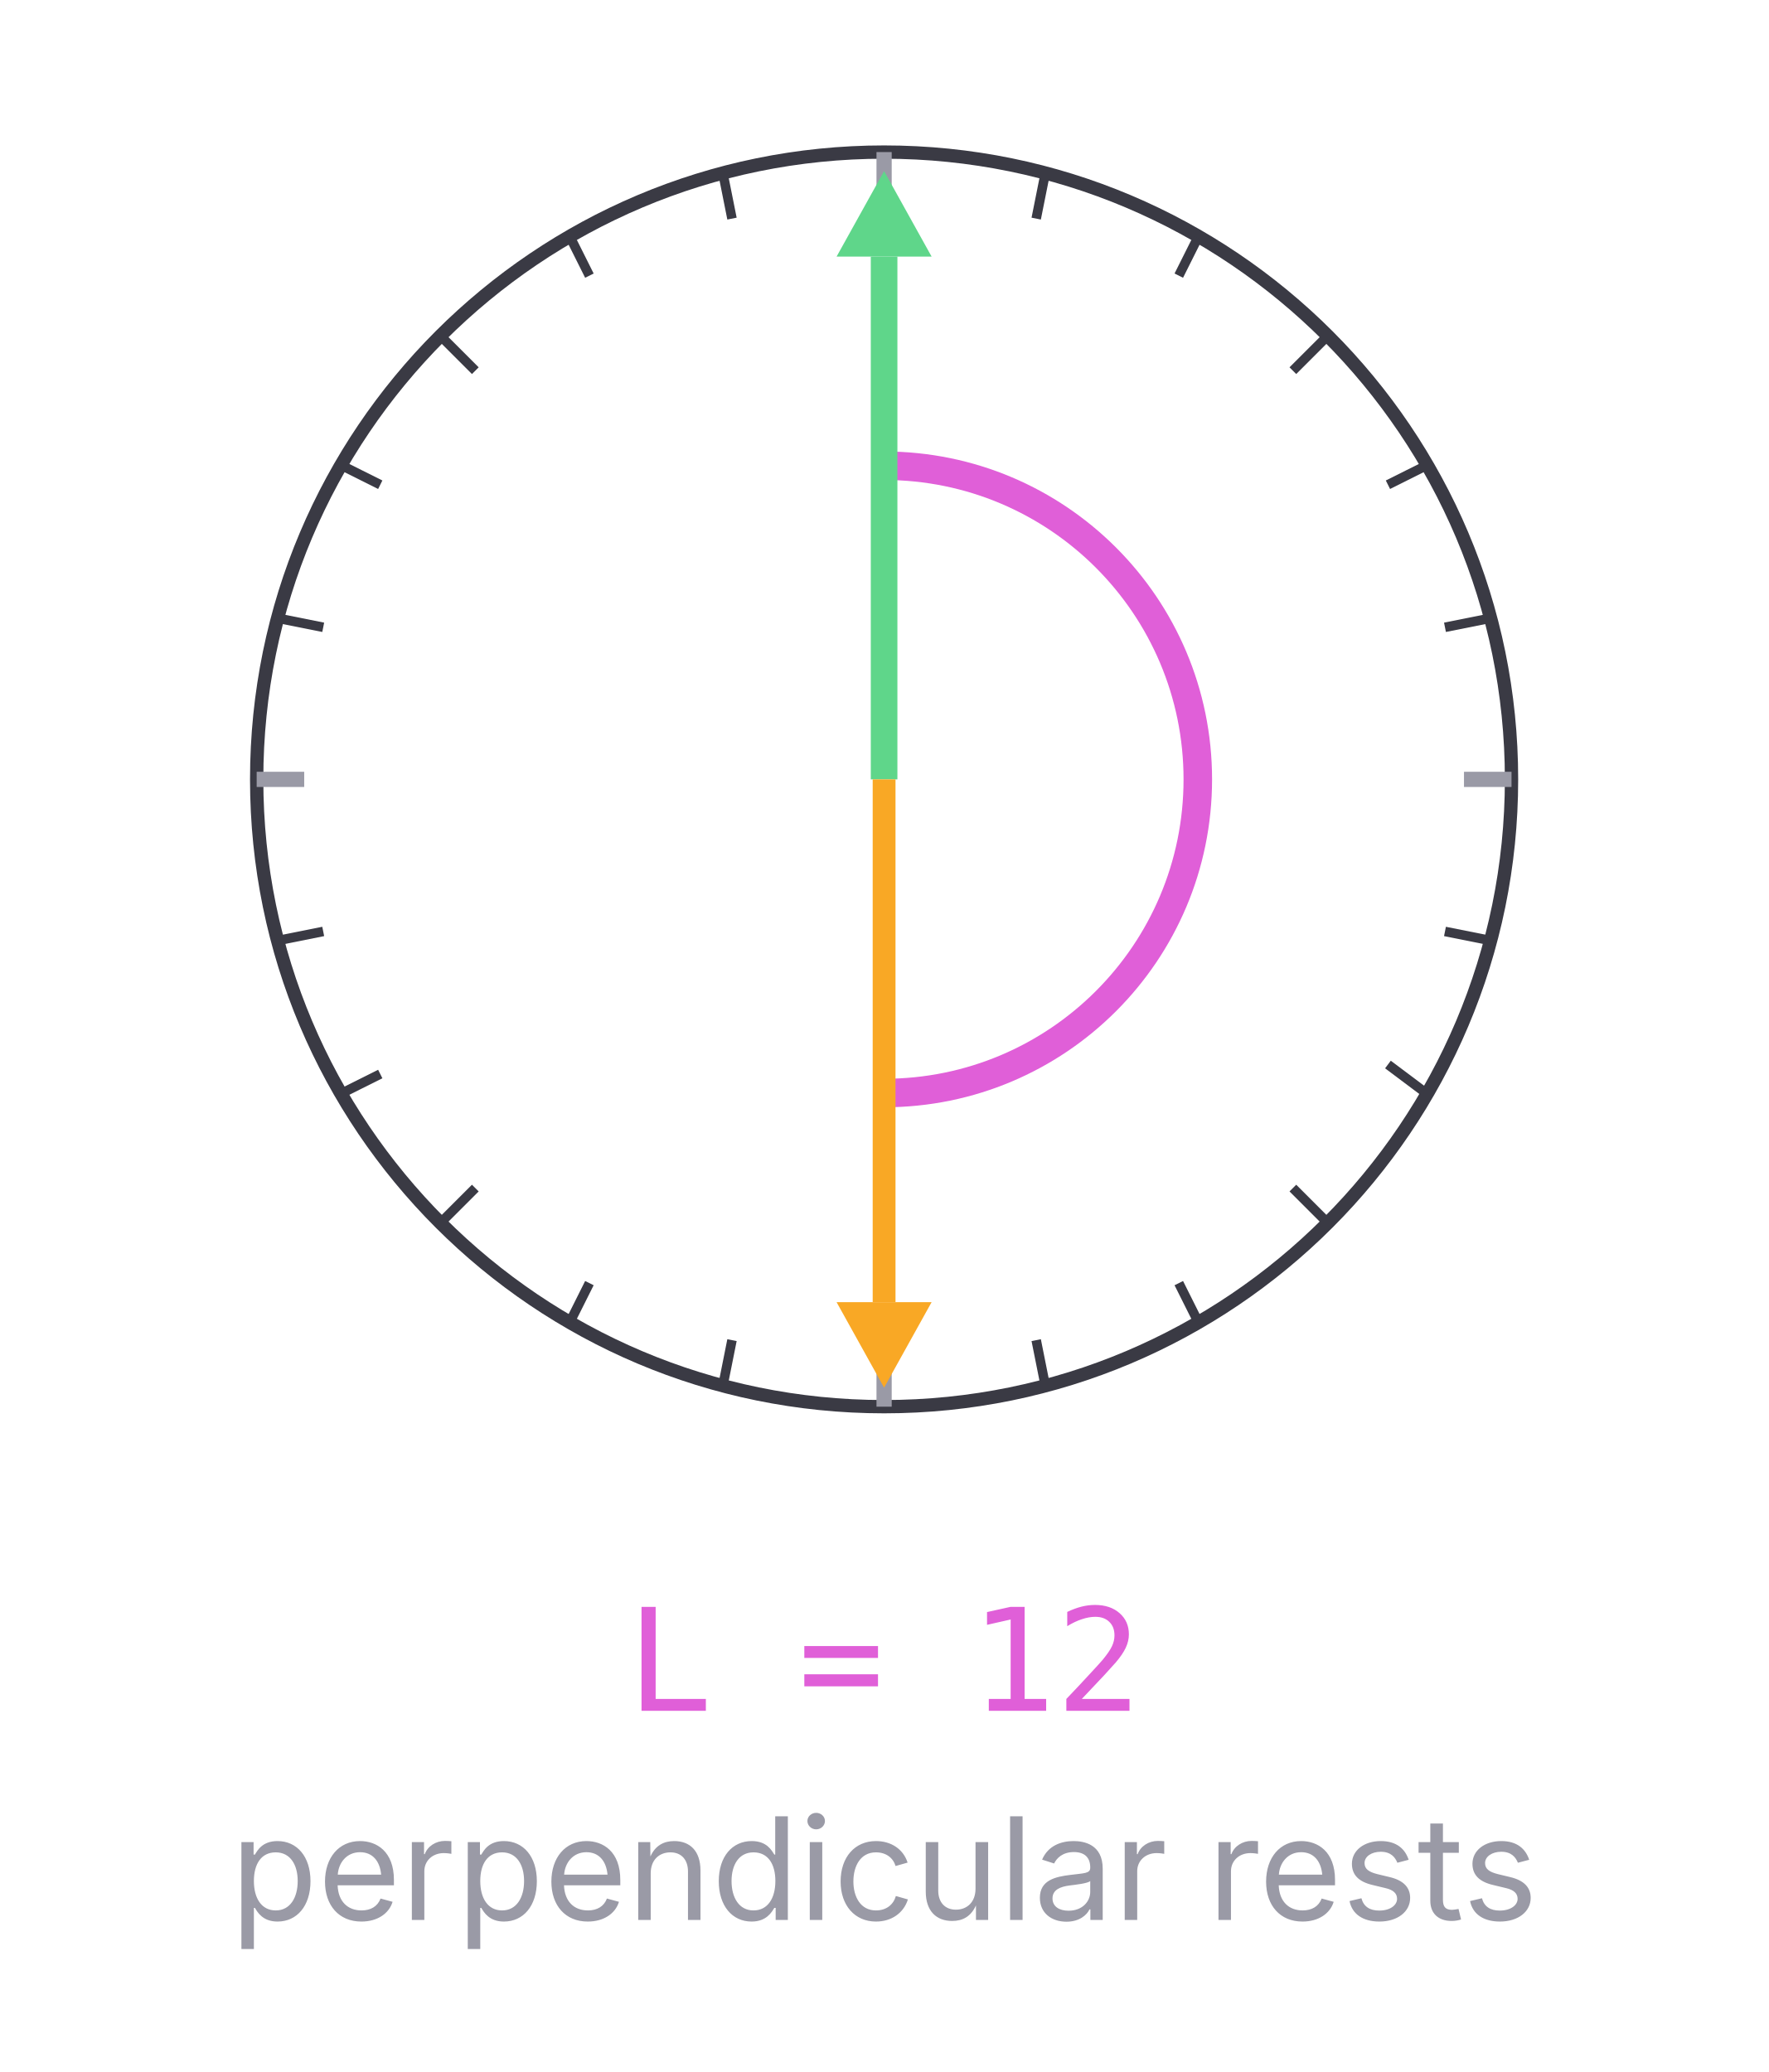
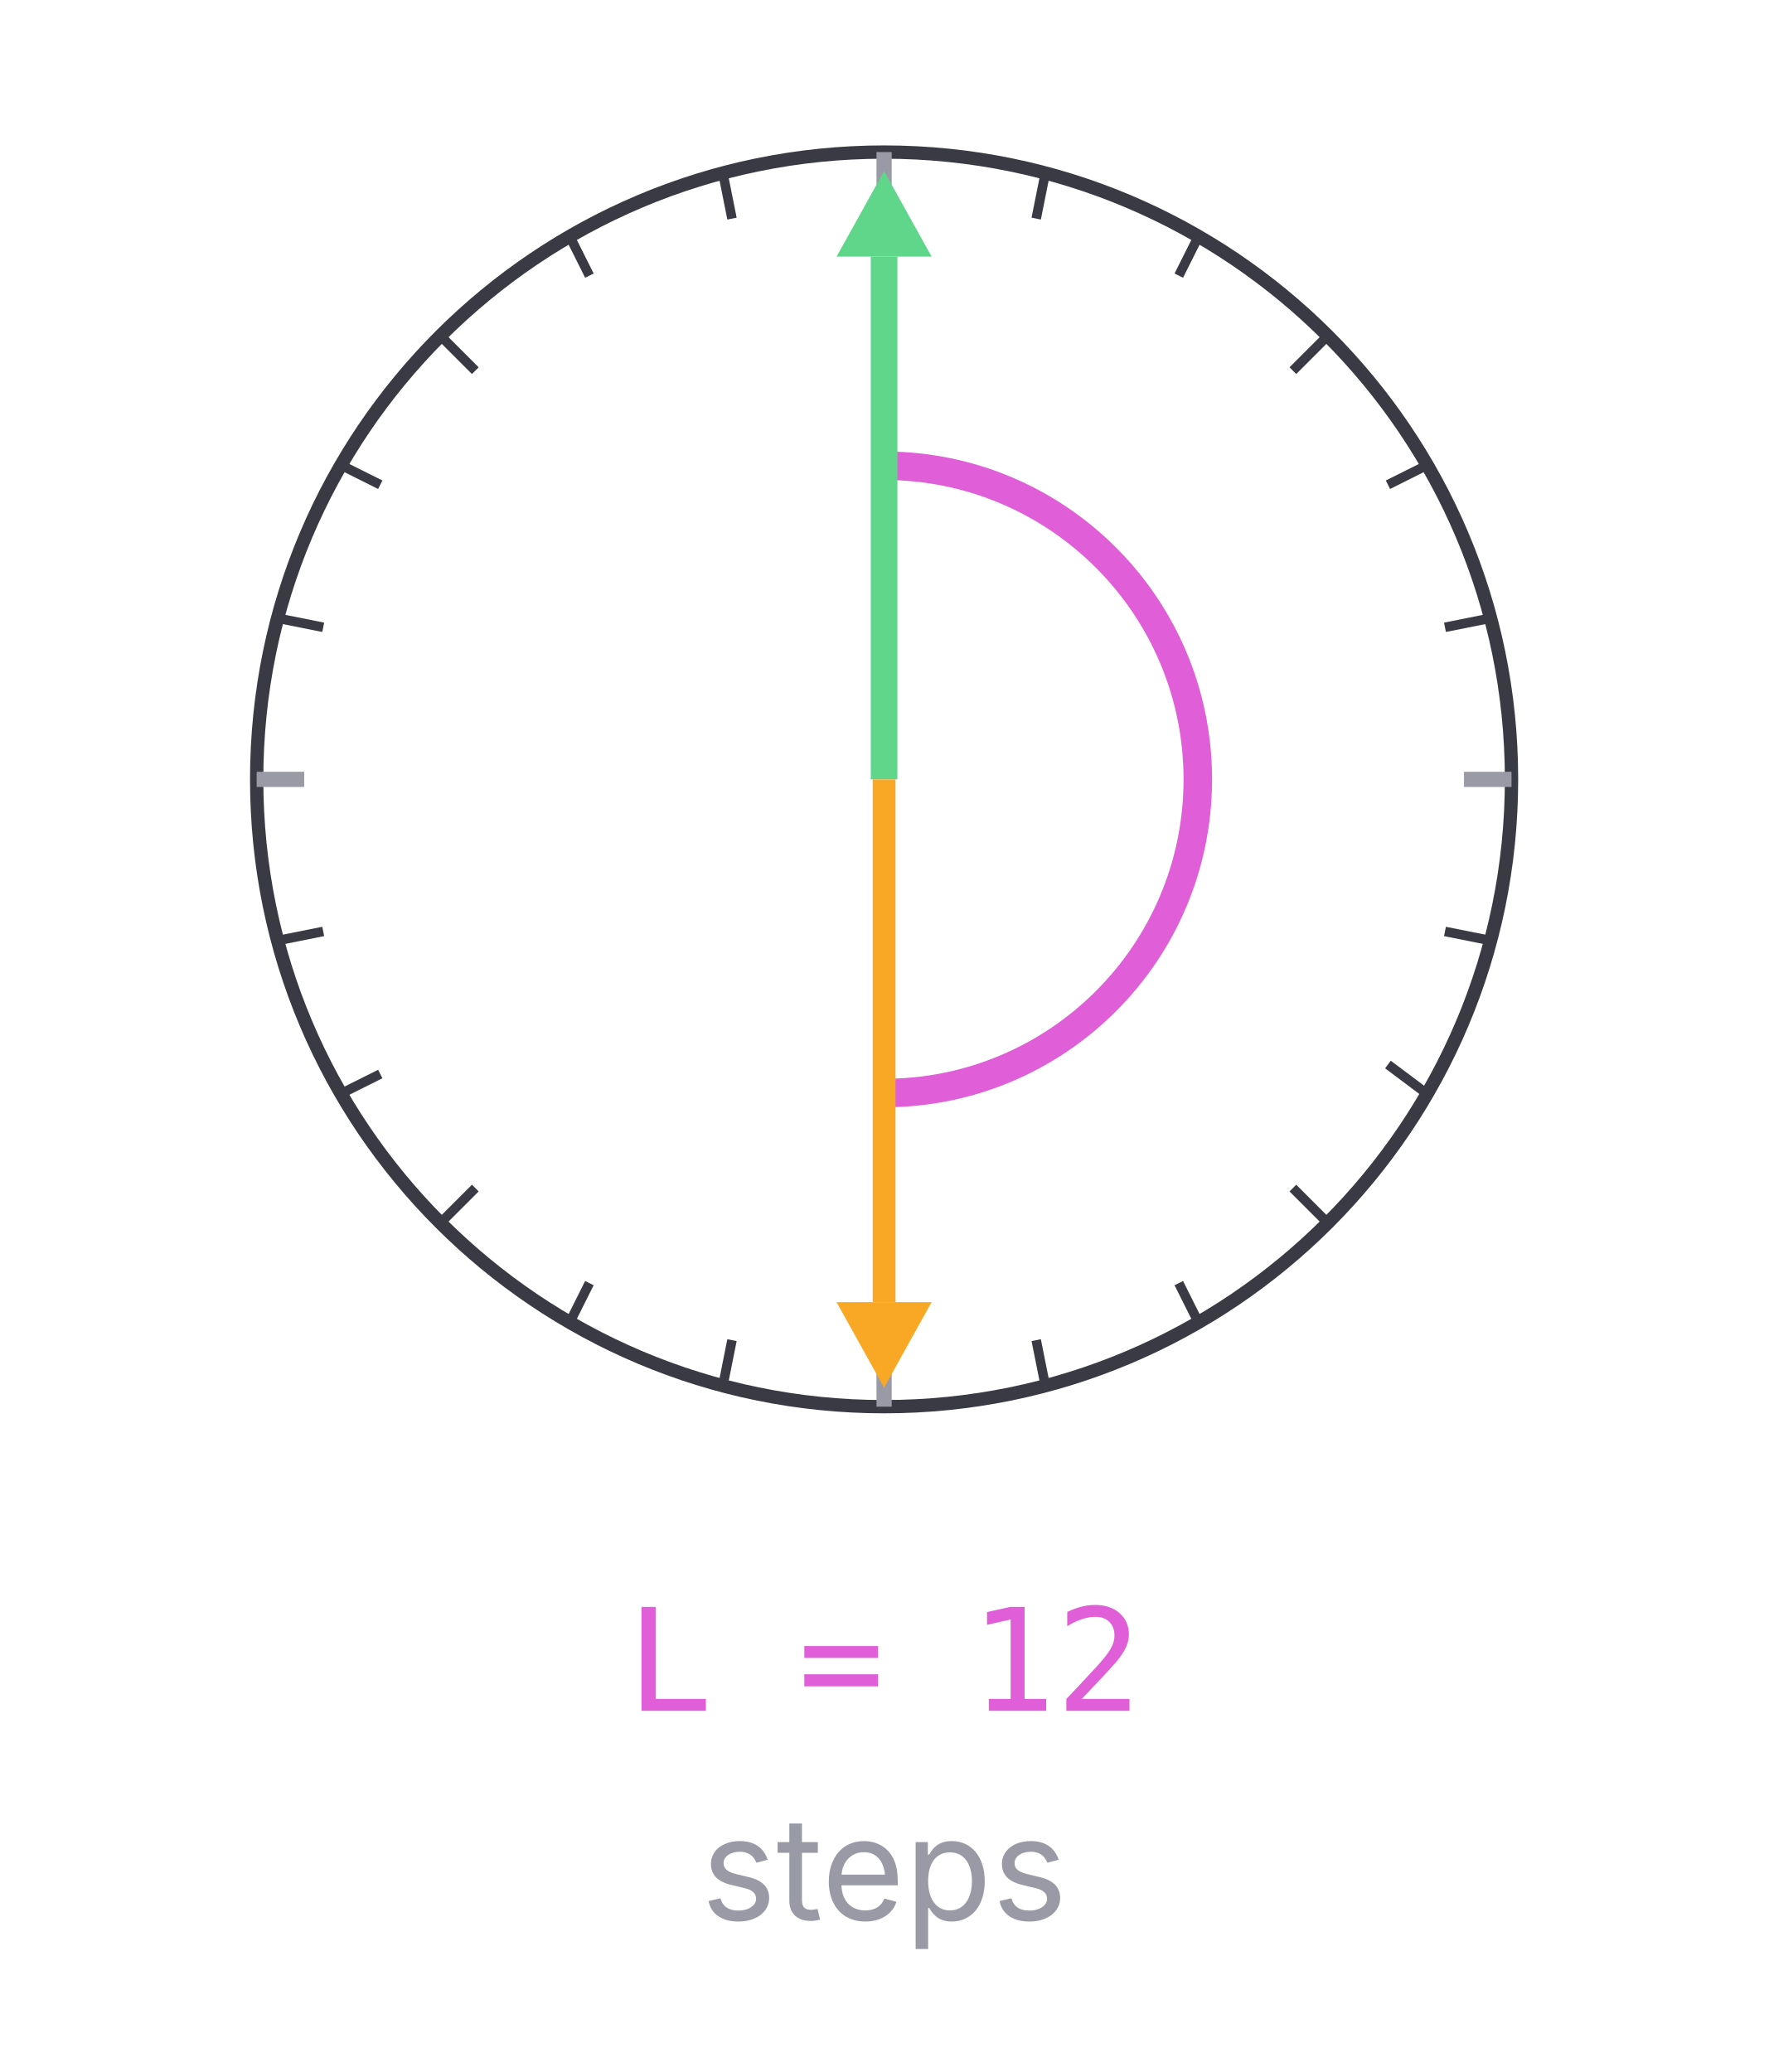
<svg xmlns="http://www.w3.org/2000/svg" width="186" height="218" viewBox="0 0 186 218">
  <circle cx="93" cy="82" r="66" fill="none" stroke="#3a3a44" stroke-width="1.4" />
  <path d="M109 23L110 18M124 29L126 25M136 39L140 35M146 51L150 49M152 66L157 65M152 98L157 99M146 112L150 115M136 125L140 129M124 135L126 139M109 141L110 146M77 141L76 146M62 135L60 139M50 125L46 129M40 113L36 115M34 98L29 99M34 66L29 65M40 51L36 49M50 39L46 35M62 29L60 25M77 23L76 18" stroke="#3a3a44" />
  <path d="M93 21L93 16M154 82L159 82M93 143L93 148M32 82L27 82" stroke="#9a9aa6" stroke-width="1.6" />
  <path d="M93 49A33 33 0 0 1 93 115" fill="none" stroke="#e05fd8" stroke-width="3" />
  <line x1="93" y1="82" x2="93" y2="27" stroke="#5fd68a" stroke-width="2.8" />
  <polygon points="93,18 98,27 88,27" fill="#5fd68a" />
  <line x1="93" y1="82" x2="93" y2="137" stroke="#f9a825" stroke-width="2.4" />
  <polygon points="93,146 88,137 98,137" fill="#f9a825" />
  <text x="93" y="180" text-anchor="middle" font-family="ui-monospace,SFMono-Regular,Menlo,monospace" font-size="15" fill="#e05fd8">L = 12</text>
-   <text x="93" y="202" text-anchor="middle" font-family="-apple-system,BlinkMacSystemFont,Segoe UI,sans-serif" font-size="15" fill="#9a9aa6">perpendicular rests</text>
+   <text x="93" y="202" text-anchor="middle" font-family="-apple-system,BlinkMacSystemFont,Segoe UI,sans-serif" font-size="15" fill="#9a9aa6">steps</text>
</svg>
